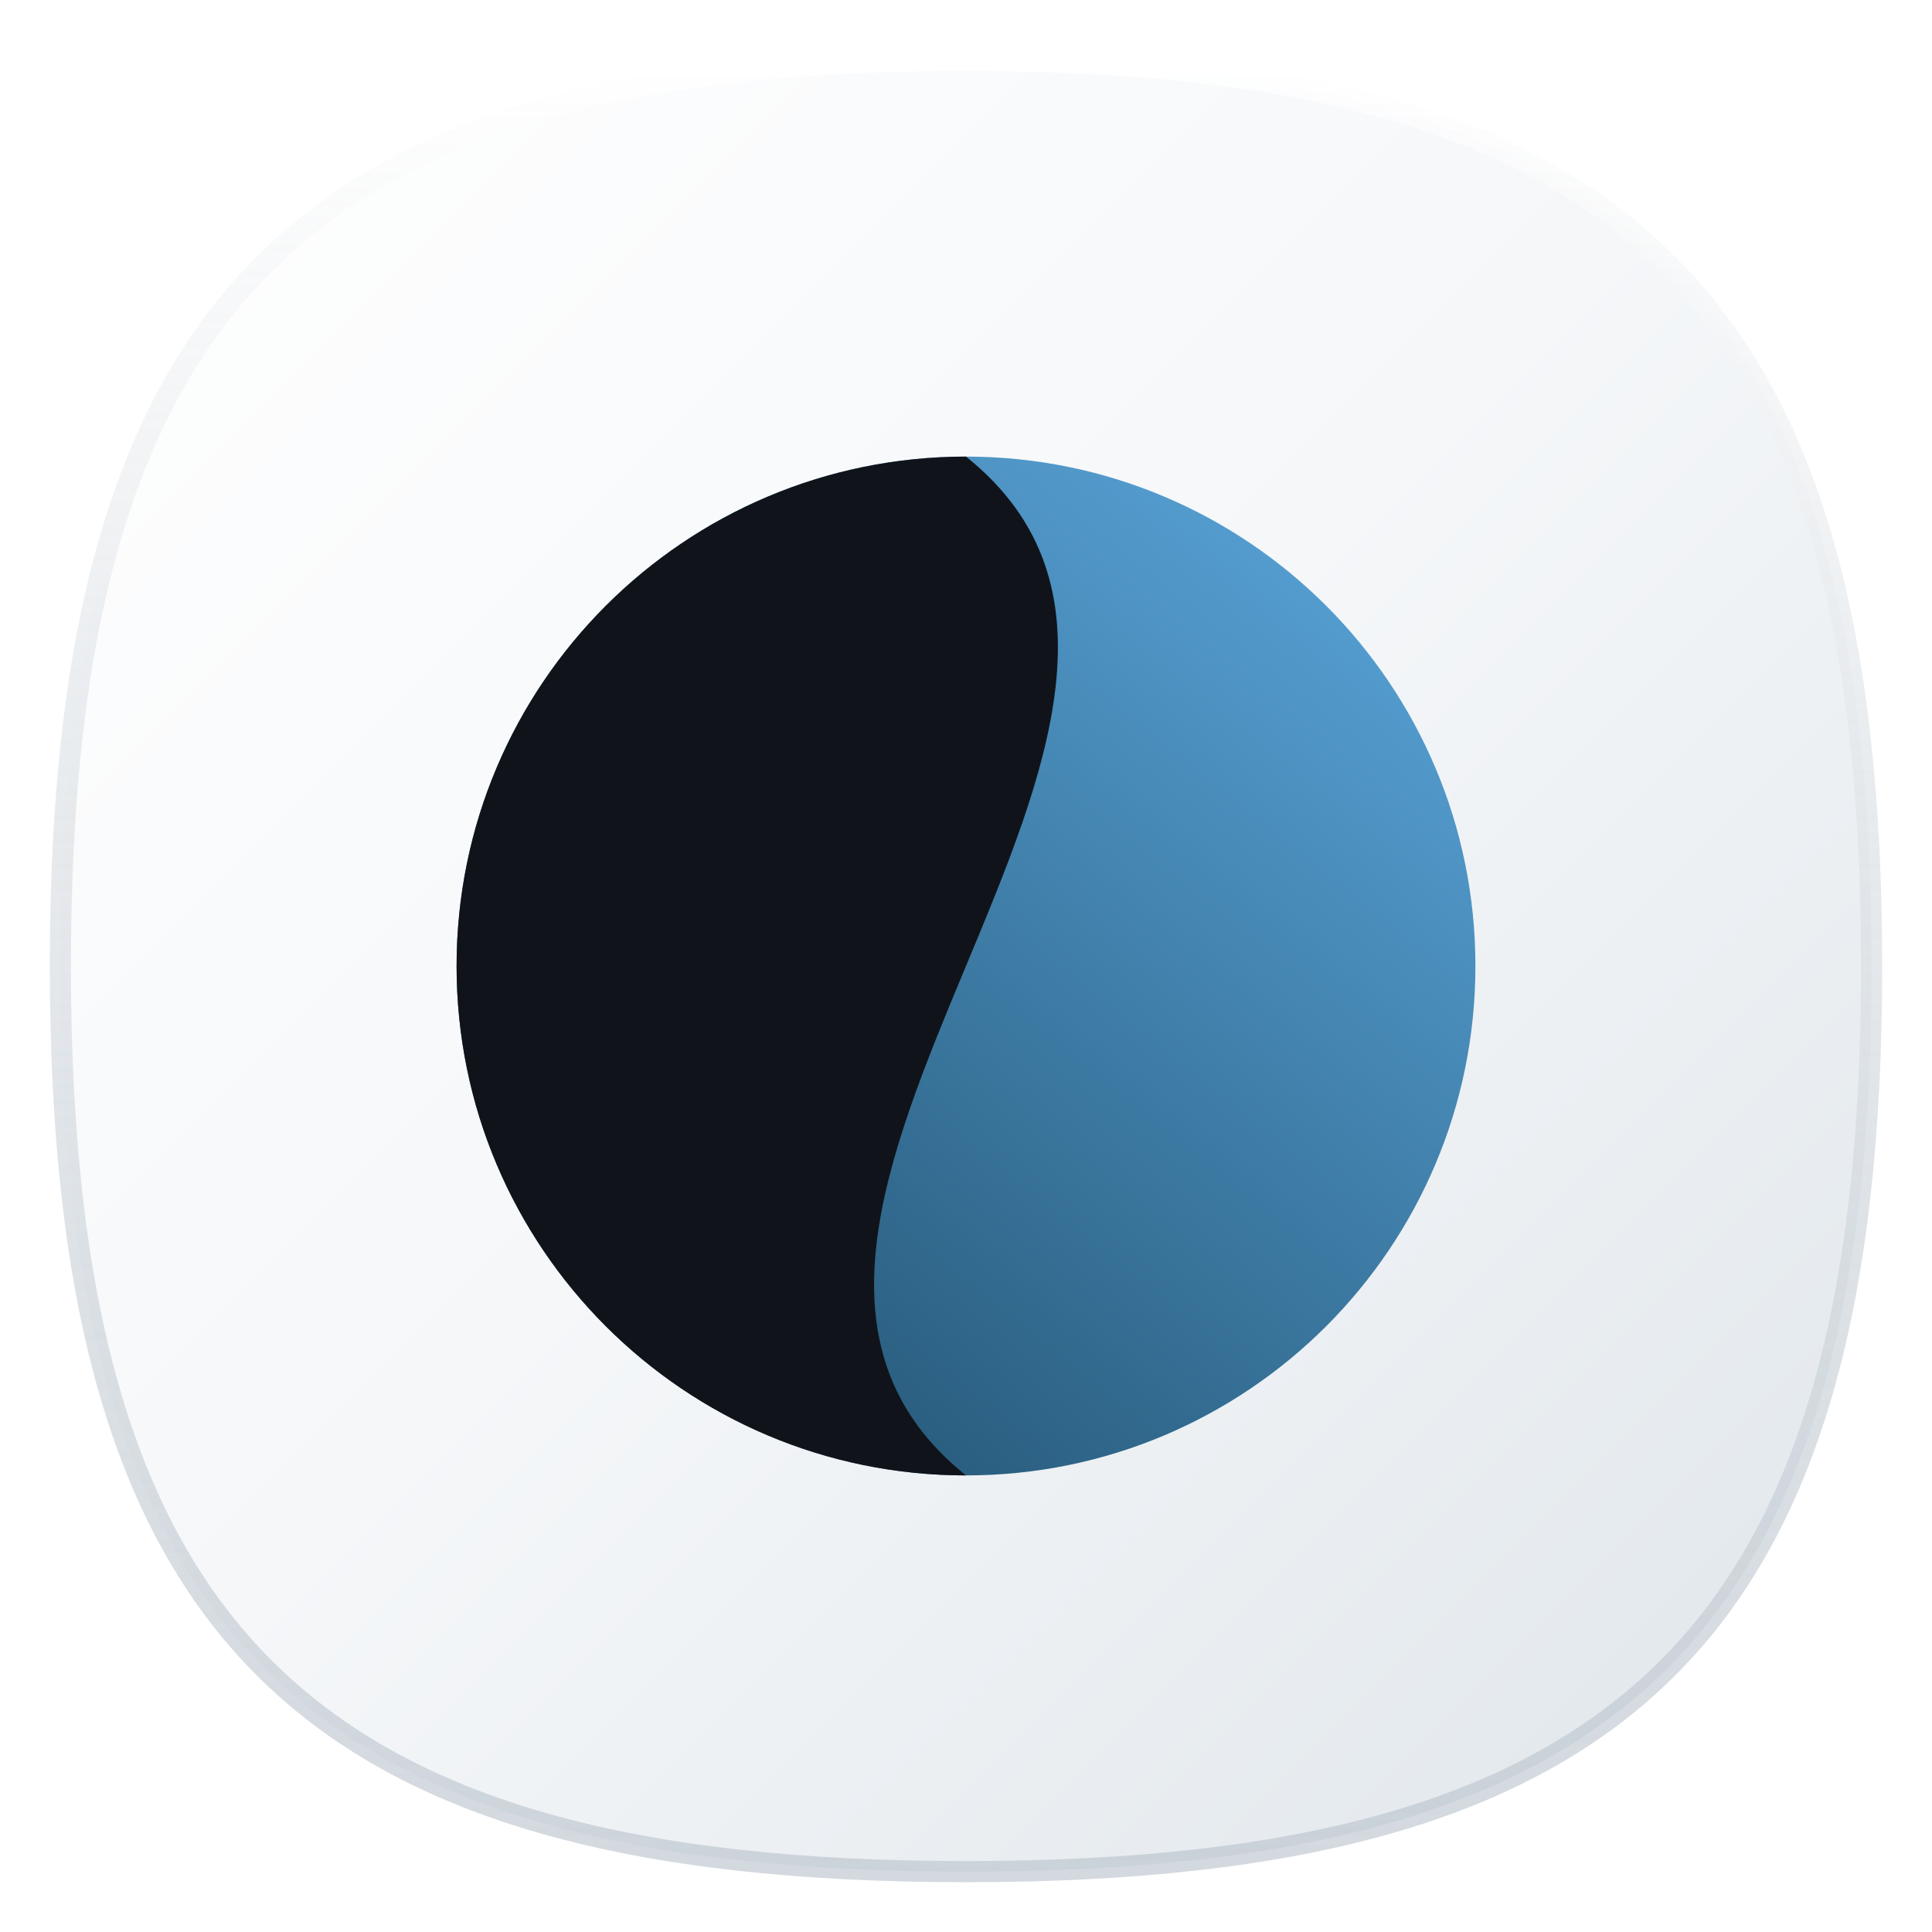
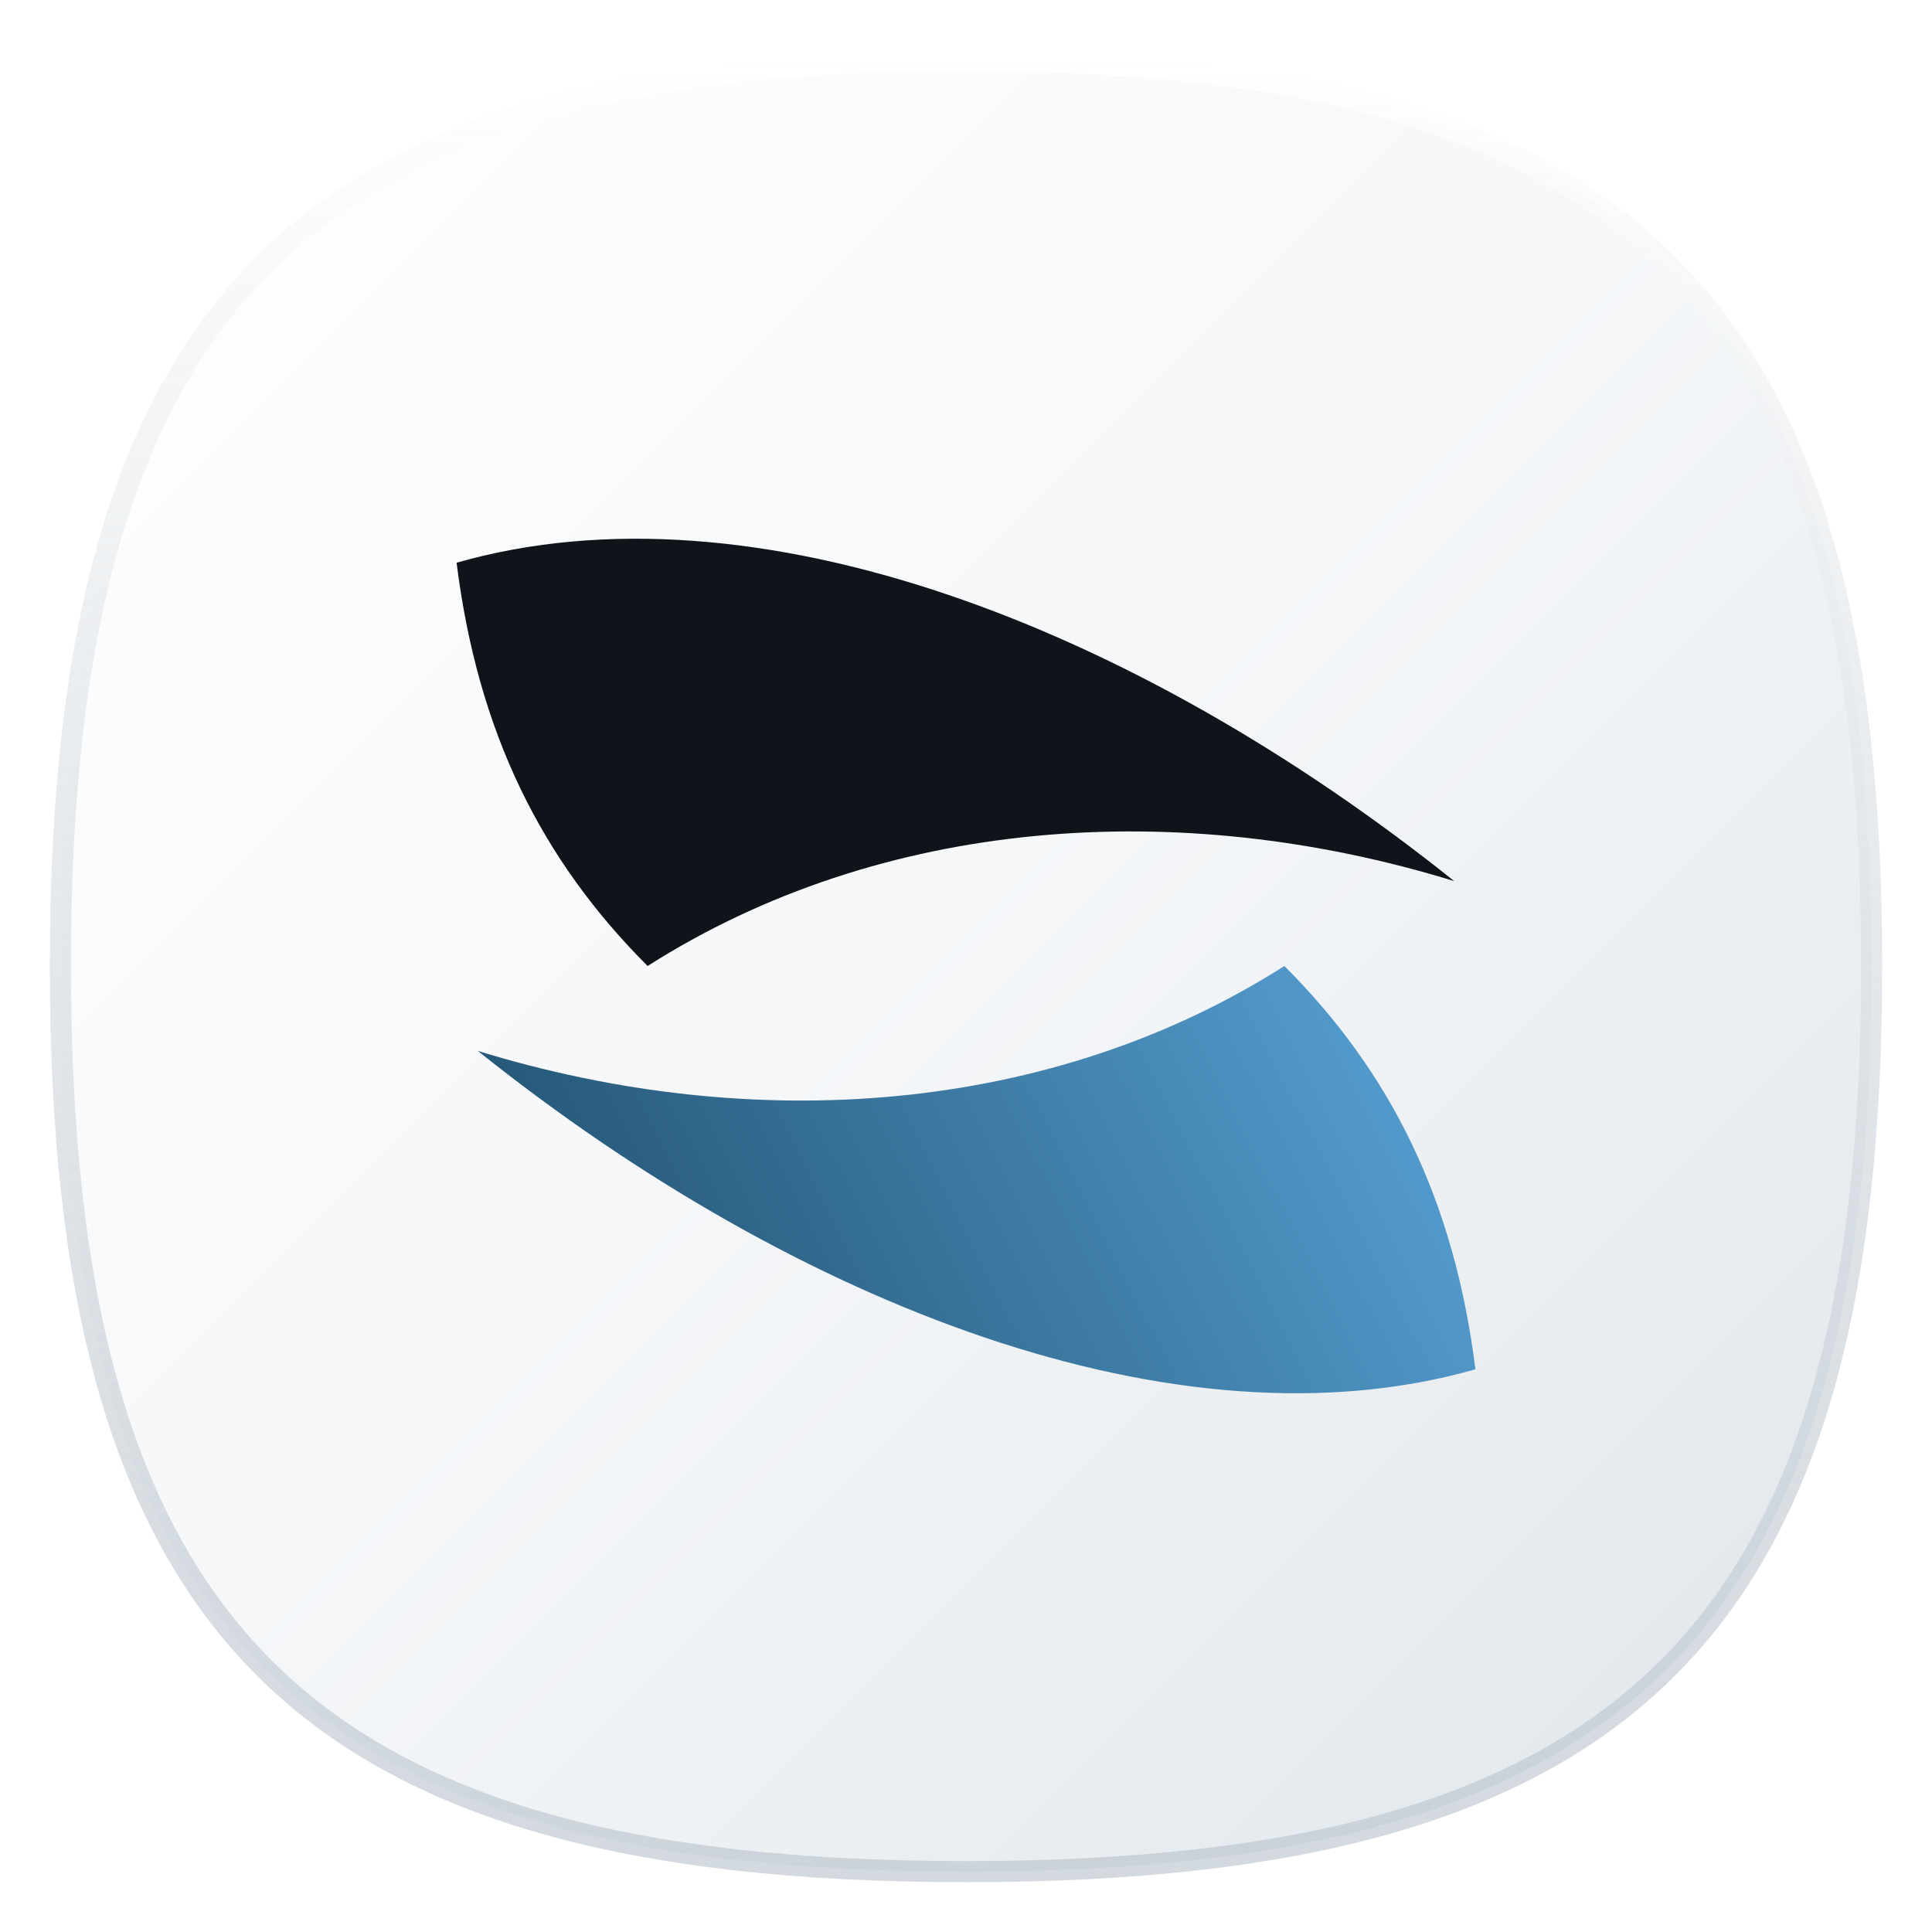
<svg xmlns="http://www.w3.org/2000/svg" width="512" height="512" viewBox="0 0 64 64" role="img" aria-labelledby="title desc" shape-rendering="geometricPrecision">
  <defs>
    <linearGradient id="pearl" x1="0" y1="0" x2="1" y2="1">
      <stop offset="0" stop-color="#ffffff" />
      <stop offset=".48" stop-color="#f5f7f9" />
      <stop offset="1" stop-color="#dfe5ea" />
    </linearGradient>
    <linearGradient id="edge" x1="0" y1="0" x2="0" y2="1">
      <stop offset="0" stop-color="#ffffff" stop-opacity=".92" />
      <stop offset="1" stop-color="#b8c2cb" stop-opacity=".62" />
    </linearGradient>
-     <linearGradient id="bull-blue" x1="16" y1="52" x2="48" y2="12" gradientUnits="userSpaceOnUse">
+     <linearGradient id="bull-blue" x1="14" y1="50" x2="51" y2="31" gradientUnits="userSpaceOnUse">
      <stop offset="0" stop-color="#245574" />
      <stop offset="1" stop-color="#559ed1" />
    </linearGradient>
  </defs>
  <path d="M32 2C10 2 2 10 2 32s8 30 30 30 30-8 30-30S54 2 32 2Z" fill="url(#pearl)" stroke="url(#edge)" stroke-width=".7" />
  <g transform="translate(9.5 9.5) scale(.703125)">
-     <circle cx="32" cy="32" r="24" fill="url(#bull-blue)" />
-     <path d="M32 8A24 24 0 0 0 32 56C17 44 47 20 32 8Z" fill="#10141a" />
+     <path d="M8 13C22 9 40 16 55 28C42 24 28 25 17 32C12 27 9 21 8 13Z" fill="#10141a" />
+     <path d="M56 51C42 55 24 48 9 36C22 40 36 39 47 32C52 37 55 43 56 51Z" fill="url(#bull-blue)" />
  </g>
</svg>
